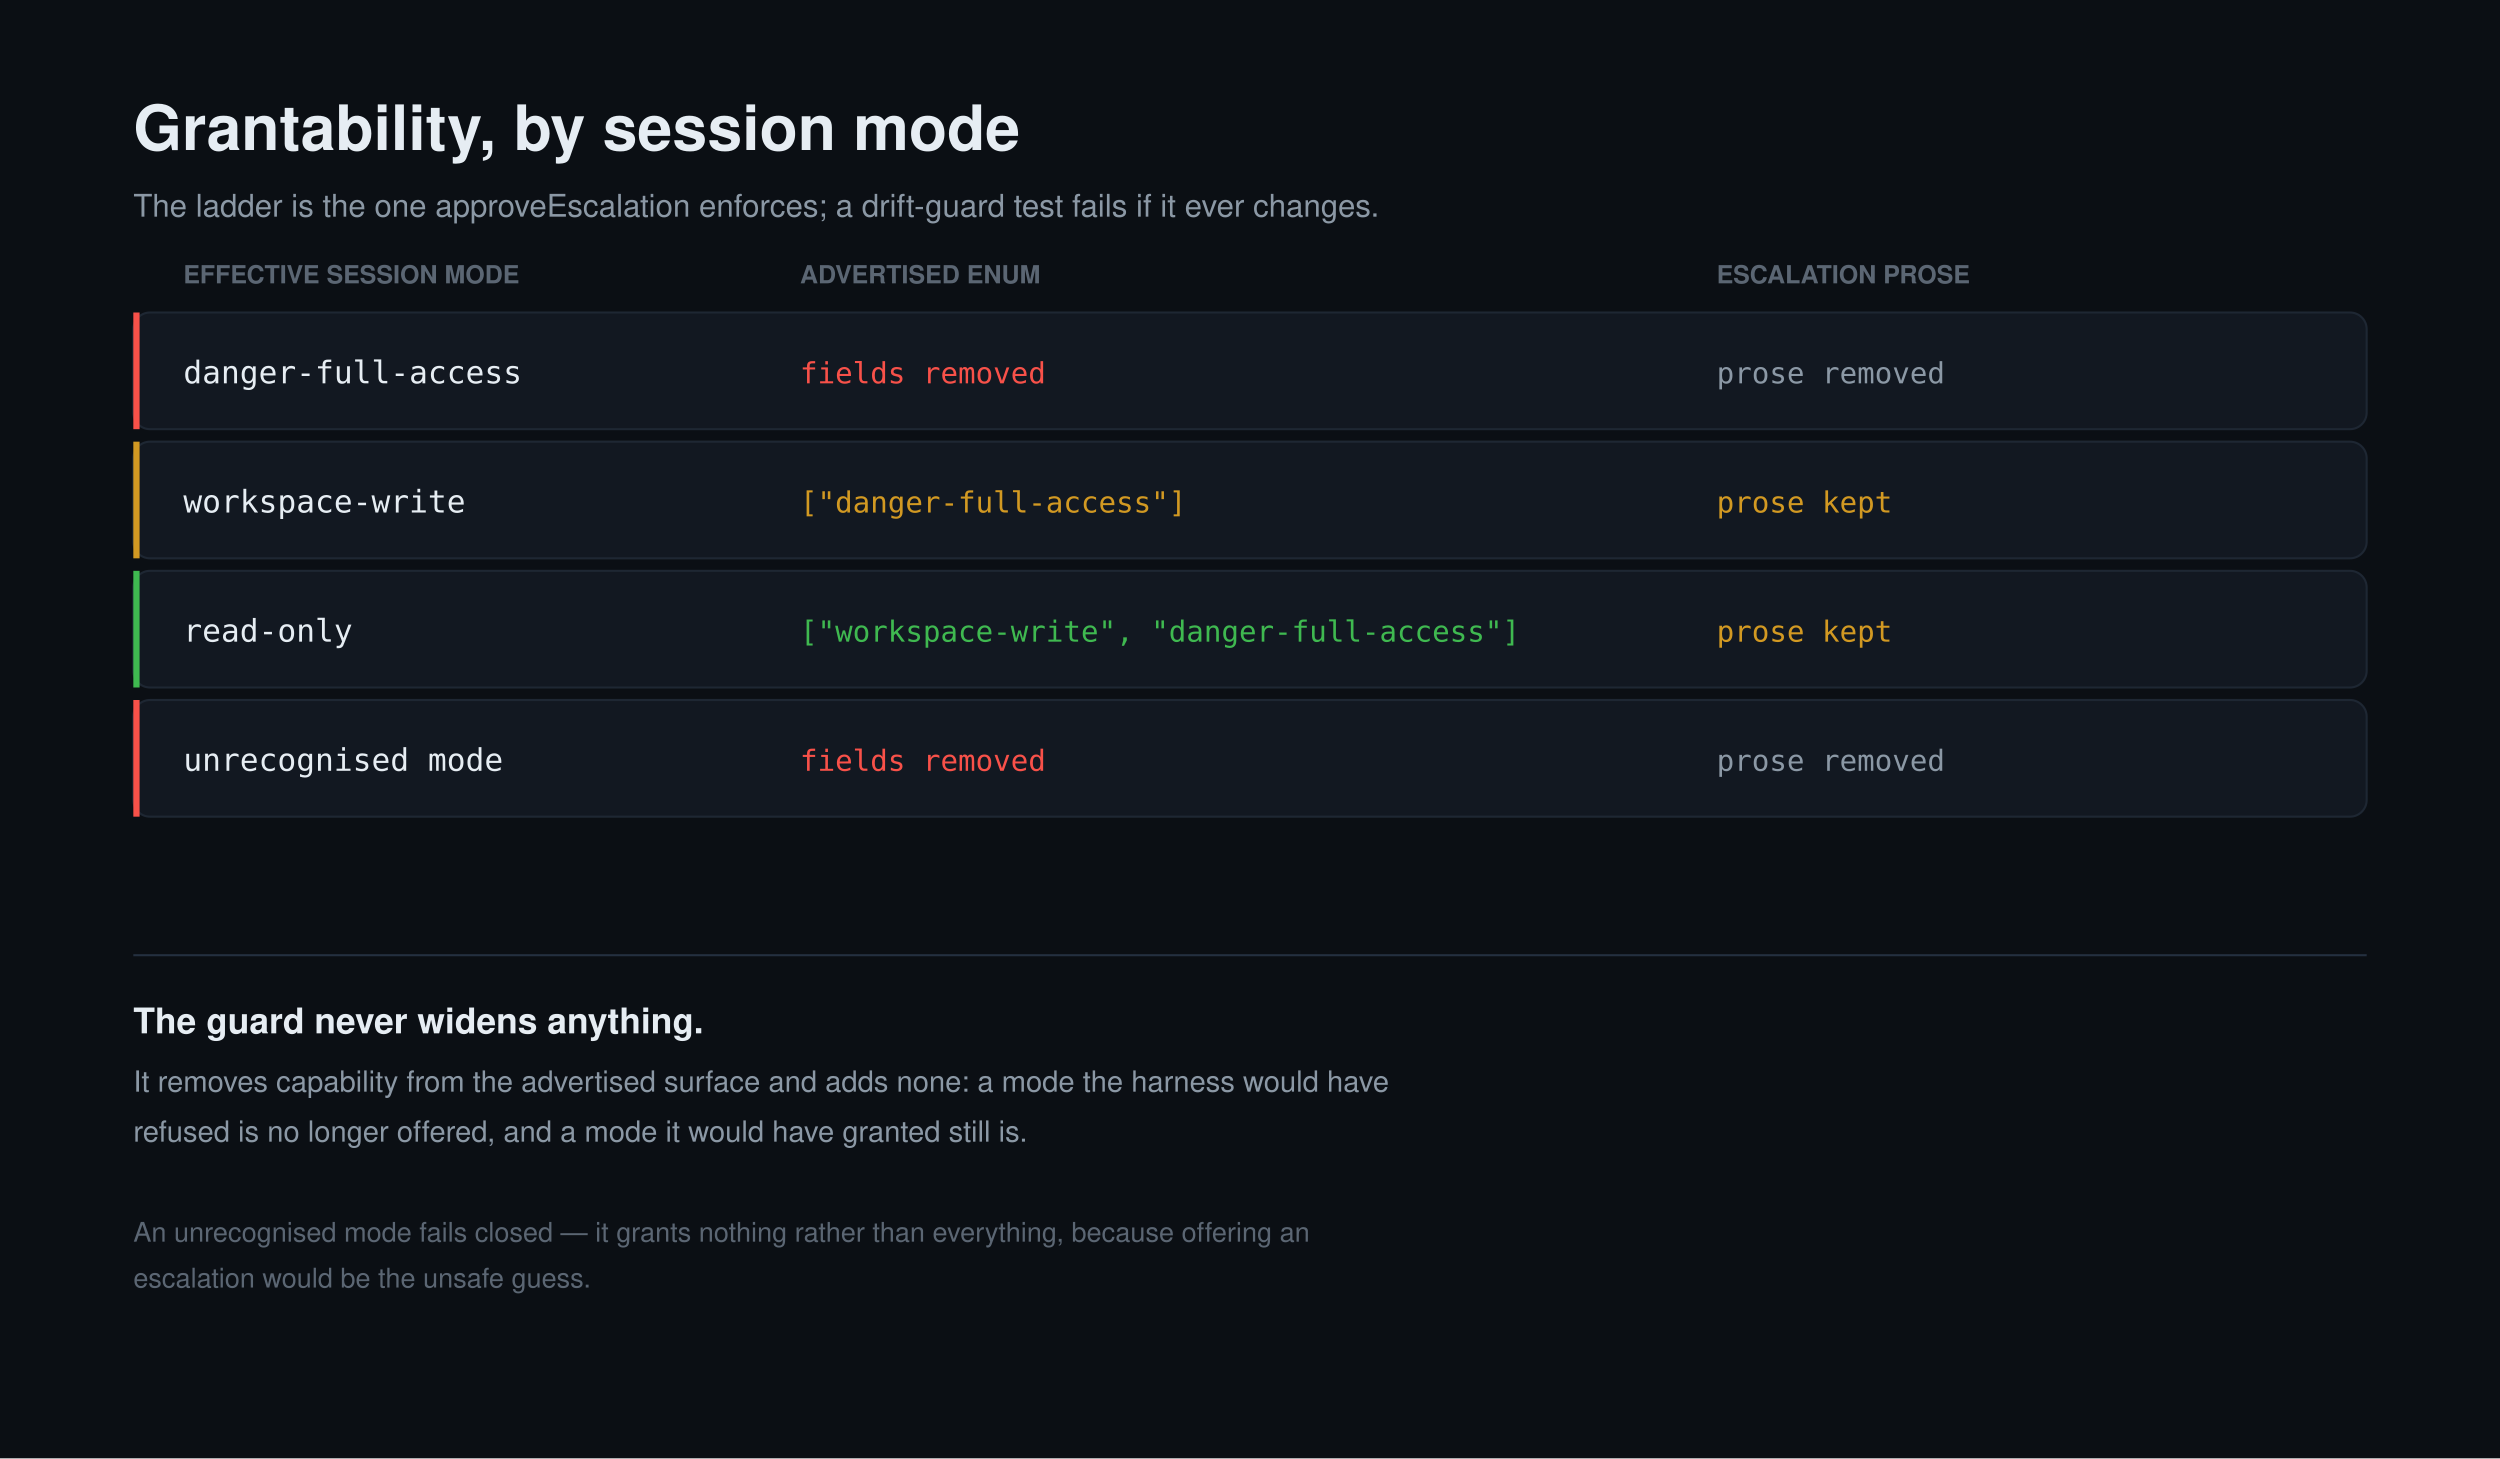
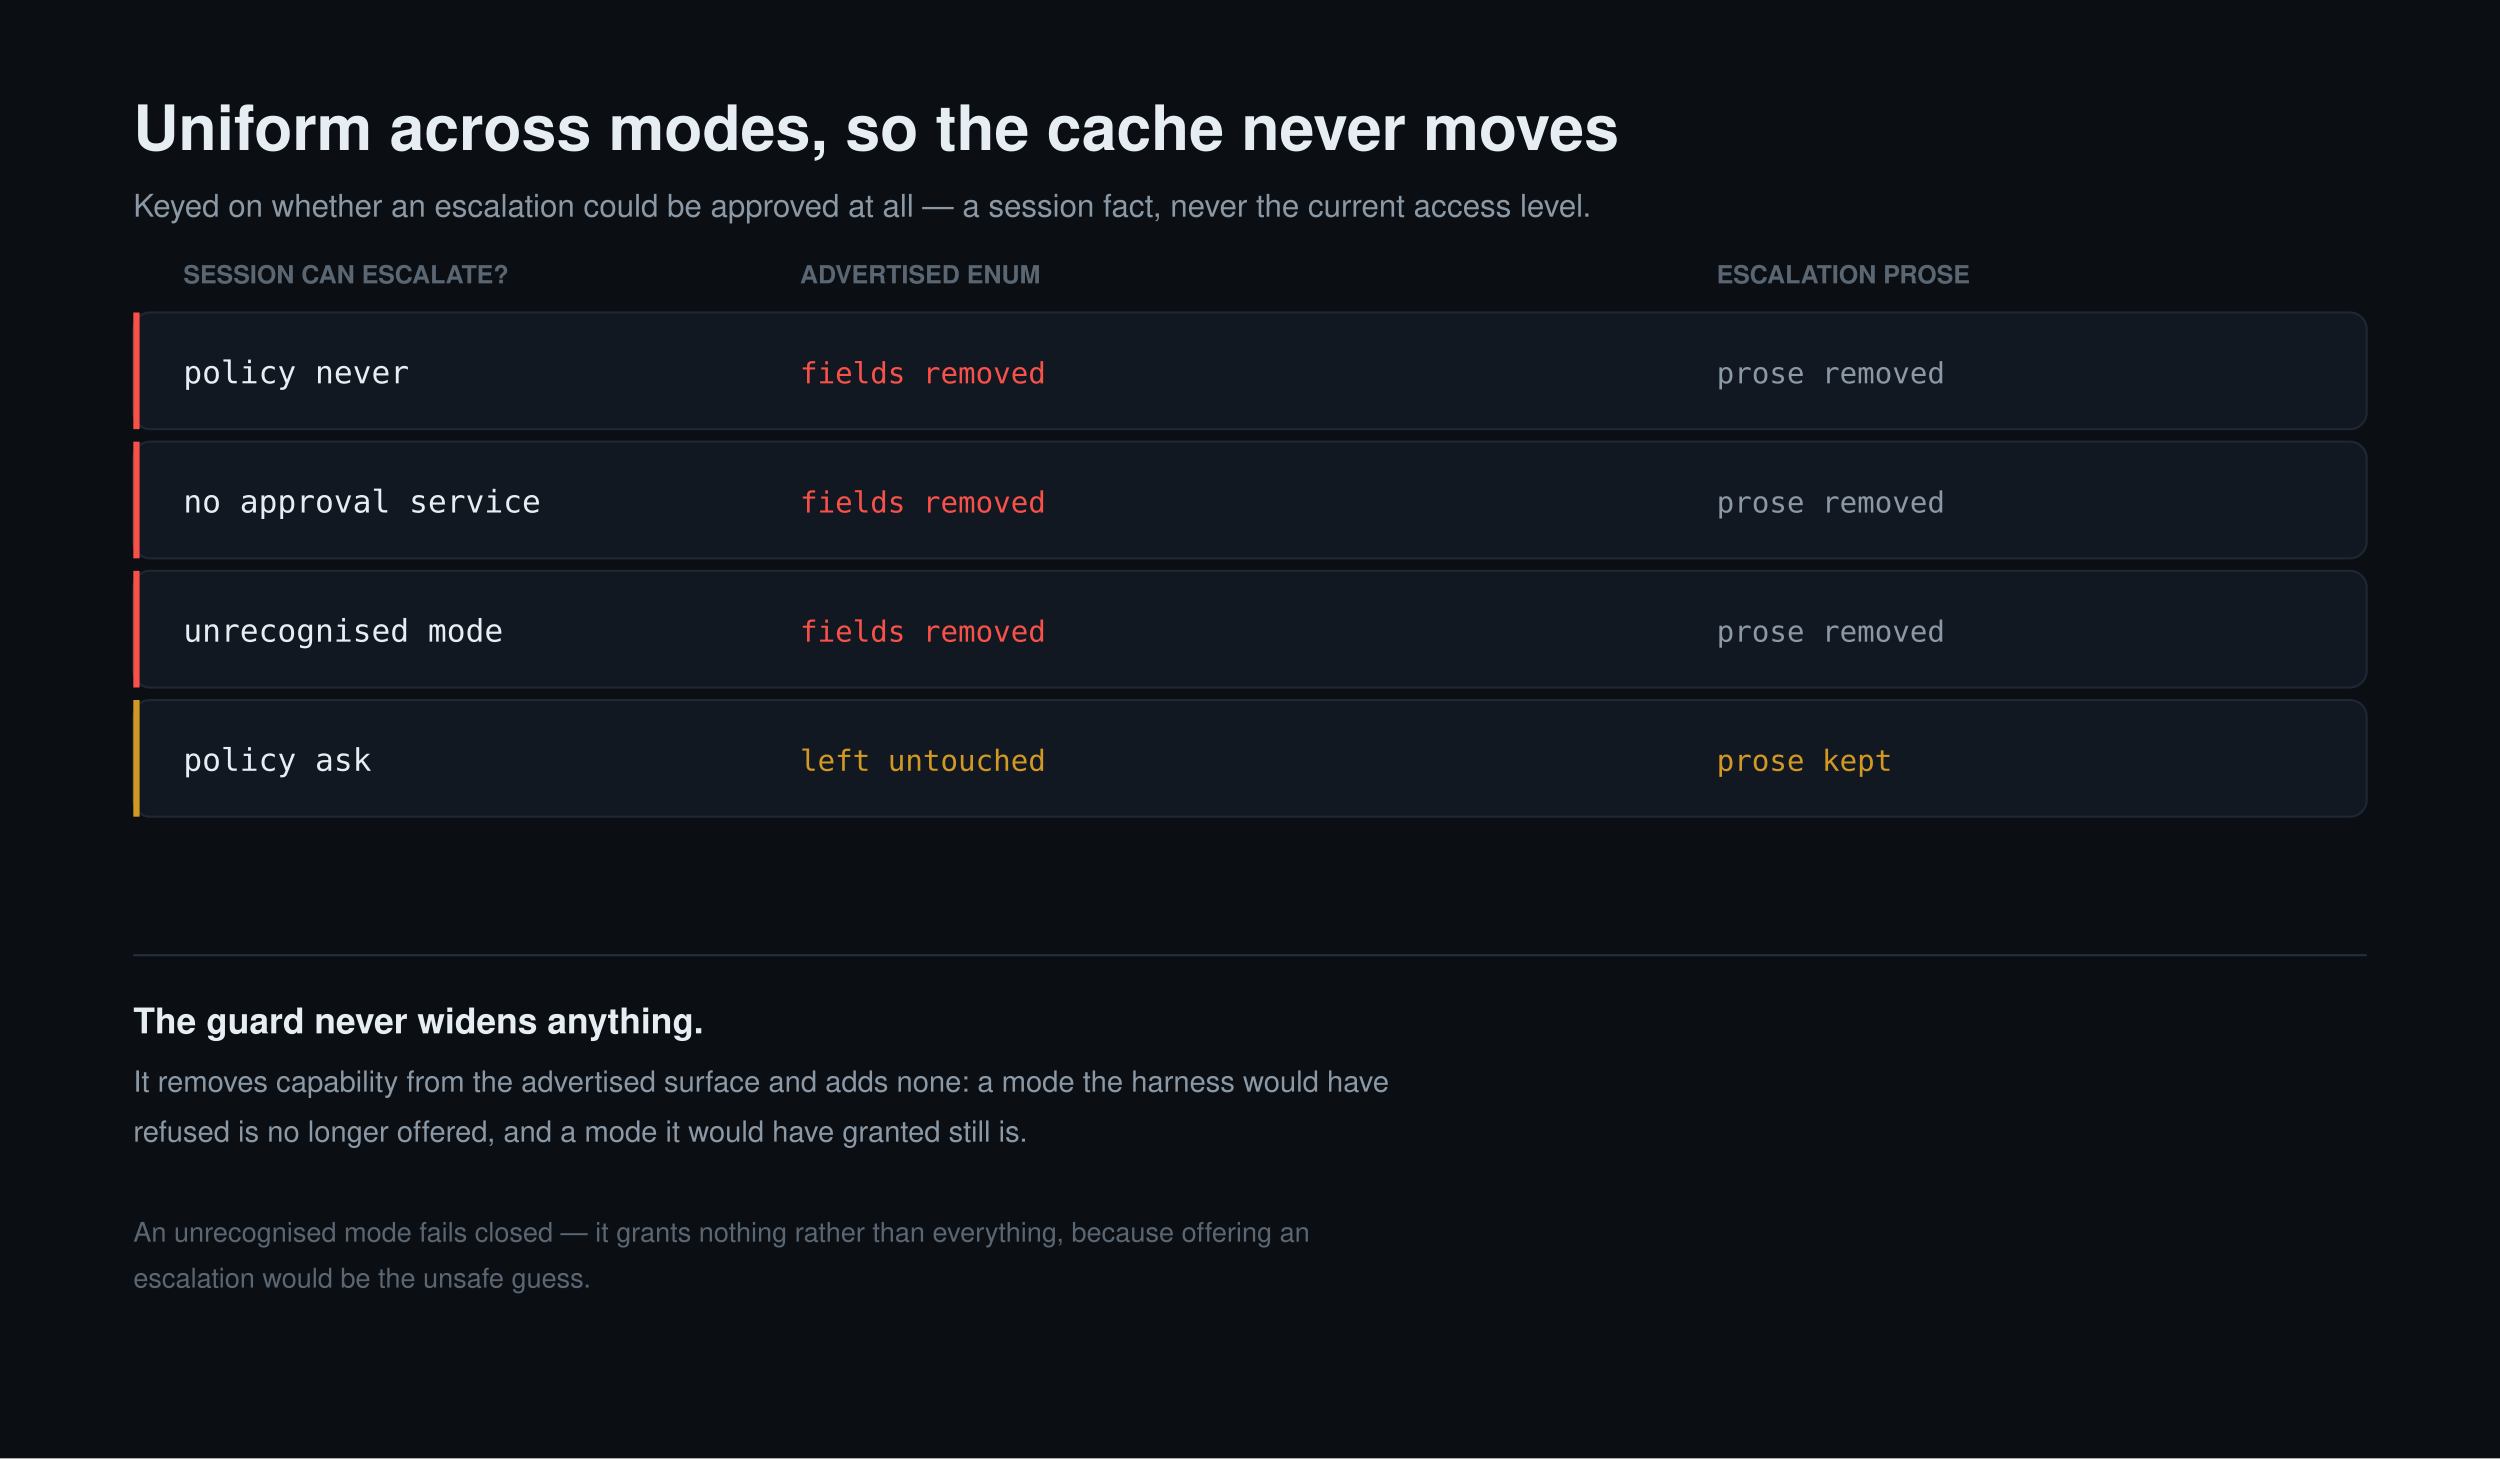
<svg xmlns="http://www.w3.org/2000/svg" width="1200" height="700" viewBox="0 0 1200 700">
  <rect width="1200" height="700" fill="#0b0f14" />
-   <text x="64" y="72" fill="#e6edf3" font-family="'Helvetica Neue', Helvetica, Arial, sans-serif" font-size="30" font-weight="700" text-anchor="start" opacity="1">Grantability, by session mode</text>
-   <text x="64" y="104" fill="#8b98a5" font-family="'Helvetica Neue', Helvetica, Arial, sans-serif" font-size="15" font-weight="400" text-anchor="start" opacity="1">The ladder is the one approveEscalation enforces; a drift-guard test fails if it ever changes.</text>
-   <text x="88" y="136" fill="#5b6673" font-family="'Helvetica Neue', Helvetica, Arial, sans-serif" font-size="12" font-weight="700" text-anchor="start" opacity="1">EFFECTIVE SESSION MODE</text>
+   <text x="64" y="72" fill="#e6edf3" font-family="'Helvetica Neue', Helvetica, Arial, sans-serif" font-size="30" font-weight="700" text-anchor="start" opacity="1">Uniform across modes, so the cache never moves</text>
+   <text x="64" y="104" fill="#8b98a5" font-family="'Helvetica Neue', Helvetica, Arial, sans-serif" font-size="15" font-weight="400" text-anchor="start" opacity="1">Keyed on whether an escalation could be approved at all — a session fact, never the current access level.</text>
+   <text x="88" y="136" fill="#5b6673" font-family="'Helvetica Neue', Helvetica, Arial, sans-serif" font-size="12" font-weight="700" text-anchor="start" opacity="1">SESSION CAN ESCALATE?</text>
  <text x="384" y="136" fill="#5b6673" font-family="'Helvetica Neue', Helvetica, Arial, sans-serif" font-size="12" font-weight="700" text-anchor="start" opacity="1">ADVERTISED ENUM</text>
  <text x="824" y="136" fill="#5b6673" font-family="'Helvetica Neue', Helvetica, Arial, sans-serif" font-size="12" font-weight="700" text-anchor="start" opacity="1">ESCALATION PROSE</text>
  <rect x="64" y="150" width="1072" height="56" rx="8" fill="#121821" stroke="#1e2733" stroke-width="1" opacity="1" />
  <rect x="64" y="150" width="3" height="56" rx="0" fill="#f85149" stroke="none" stroke-width="1" opacity="1" />
-   <text x="88" y="184" fill="#e6edf3" font-family="Menlo, 'DejaVu Sans Mono', monospace" font-size="15" font-weight="400" text-anchor="start" opacity="1">danger-full-access</text>
+   <text x="88" y="184" fill="#e6edf3" font-family="Menlo, 'DejaVu Sans Mono', monospace" font-size="15" font-weight="400" text-anchor="start" opacity="1">policy never</text>
  <text x="384" y="184" fill="#f85149" font-family="Menlo, 'DejaVu Sans Mono', monospace" font-size="14" font-weight="400" text-anchor="start" opacity="1">fields removed</text>
  <text x="824" y="184" fill="#8b98a5" font-family="Menlo, 'DejaVu Sans Mono', monospace" font-size="14" font-weight="400" text-anchor="start" opacity="1">prose removed</text>
  <rect x="64" y="212" width="1072" height="56" rx="8" fill="#121821" stroke="#1e2733" stroke-width="1" opacity="1" />
-   <rect x="64" y="212" width="3" height="56" rx="0" fill="#d29922" stroke="none" stroke-width="1" opacity="1" />
-   <text x="88" y="246" fill="#e6edf3" font-family="Menlo, 'DejaVu Sans Mono', monospace" font-size="15" font-weight="400" text-anchor="start" opacity="1">workspace-write</text>
-   <text x="384" y="246" fill="#d29922" font-family="Menlo, 'DejaVu Sans Mono', monospace" font-size="14" font-weight="400" text-anchor="start" opacity="1">["danger-full-access"]</text>
-   <text x="824" y="246" fill="#d29922" font-family="Menlo, 'DejaVu Sans Mono', monospace" font-size="14" font-weight="400" text-anchor="start" opacity="1">prose kept</text>
+   <rect x="64" y="212" width="3" height="56" rx="0" fill="#f85149" stroke="none" stroke-width="1" opacity="1" />
+   <text x="88" y="246" fill="#e6edf3" font-family="Menlo, 'DejaVu Sans Mono', monospace" font-size="15" font-weight="400" text-anchor="start" opacity="1">no approval service</text>
+   <text x="384" y="246" fill="#f85149" font-family="Menlo, 'DejaVu Sans Mono', monospace" font-size="14" font-weight="400" text-anchor="start" opacity="1">fields removed</text>
+   <text x="824" y="246" fill="#8b98a5" font-family="Menlo, 'DejaVu Sans Mono', monospace" font-size="14" font-weight="400" text-anchor="start" opacity="1">prose removed</text>
  <rect x="64" y="274" width="1072" height="56" rx="8" fill="#121821" stroke="#1e2733" stroke-width="1" opacity="1" />
-   <rect x="64" y="274" width="3" height="56" rx="0" fill="#3fb950" stroke="none" stroke-width="1" opacity="1" />
-   <text x="88" y="308" fill="#e6edf3" font-family="Menlo, 'DejaVu Sans Mono', monospace" font-size="15" font-weight="400" text-anchor="start" opacity="1">read-only</text>
-   <text x="384" y="308" fill="#3fb950" font-family="Menlo, 'DejaVu Sans Mono', monospace" font-size="14" font-weight="400" text-anchor="start" opacity="1">["workspace-write", "danger-full-access"]</text>
-   <text x="824" y="308" fill="#d29922" font-family="Menlo, 'DejaVu Sans Mono', monospace" font-size="14" font-weight="400" text-anchor="start" opacity="1">prose kept</text>
+   <rect x="64" y="274" width="3" height="56" rx="0" fill="#f85149" stroke="none" stroke-width="1" opacity="1" />
+   <text x="88" y="308" fill="#e6edf3" font-family="Menlo, 'DejaVu Sans Mono', monospace" font-size="15" font-weight="400" text-anchor="start" opacity="1">unrecognised mode</text>
+   <text x="384" y="308" fill="#f85149" font-family="Menlo, 'DejaVu Sans Mono', monospace" font-size="14" font-weight="400" text-anchor="start" opacity="1">fields removed</text>
+   <text x="824" y="308" fill="#8b98a5" font-family="Menlo, 'DejaVu Sans Mono', monospace" font-size="14" font-weight="400" text-anchor="start" opacity="1">prose removed</text>
  <rect x="64" y="336" width="1072" height="56" rx="8" fill="#121821" stroke="#1e2733" stroke-width="1" opacity="1" />
-   <rect x="64" y="336" width="3" height="56" rx="0" fill="#f85149" stroke="none" stroke-width="1" opacity="1" />
-   <text x="88" y="370" fill="#e6edf3" font-family="Menlo, 'DejaVu Sans Mono', monospace" font-size="15" font-weight="400" text-anchor="start" opacity="1">unrecognised mode</text>
-   <text x="384" y="370" fill="#f85149" font-family="Menlo, 'DejaVu Sans Mono', monospace" font-size="14" font-weight="400" text-anchor="start" opacity="1">fields removed</text>
-   <text x="824" y="370" fill="#8b98a5" font-family="Menlo, 'DejaVu Sans Mono', monospace" font-size="14" font-weight="400" text-anchor="start" opacity="1">prose removed</text>
+   <rect x="64" y="336" width="3" height="56" rx="0" fill="#d29922" stroke="none" stroke-width="1" opacity="1" />
+   <text x="88" y="370" fill="#e6edf3" font-family="Menlo, 'DejaVu Sans Mono', monospace" font-size="15" font-weight="400" text-anchor="start" opacity="1">policy ask</text>
+   <text x="384" y="370" fill="#d29922" font-family="Menlo, 'DejaVu Sans Mono', monospace" font-size="14" font-weight="400" text-anchor="start" opacity="1">left untouched</text>
+   <text x="824" y="370" fill="#d29922" font-family="Menlo, 'DejaVu Sans Mono', monospace" font-size="14" font-weight="400" text-anchor="start" opacity="1">prose kept</text>
  <rect x="64" y="458" width="1072" height="1" rx="0" fill="#243040" stroke="none" stroke-width="1" opacity="1" />
  <text x="64" y="496" fill="#e6edf3" font-family="'Helvetica Neue', Helvetica, Arial, sans-serif" font-size="17" font-weight="700" text-anchor="start" opacity="1">The guard never widens anything.</text>
  <text x="64" y="524" fill="#8b98a5" font-family="'Helvetica Neue', Helvetica, Arial, sans-serif" font-size="14" font-weight="400" text-anchor="start" opacity="1">It removes capability from the advertised surface and adds none: a mode the harness would have</text>
  <text x="64" y="548" fill="#8b98a5" font-family="'Helvetica Neue', Helvetica, Arial, sans-serif" font-size="14" font-weight="400" text-anchor="start" opacity="1">refused is no longer offered, and a mode it would have granted still is.</text>
  <text x="64" y="596" fill="#5b6673" font-family="'Helvetica Neue', Helvetica, Arial, sans-serif" font-size="13" font-weight="400" text-anchor="start" opacity="1">An unrecognised mode fails closed — it grants nothing rather than everything, because offering an</text>
  <text x="64" y="618" fill="#5b6673" font-family="'Helvetica Neue', Helvetica, Arial, sans-serif" font-size="13" font-weight="400" text-anchor="start" opacity="1">escalation would be the unsafe guess.</text>
</svg>
